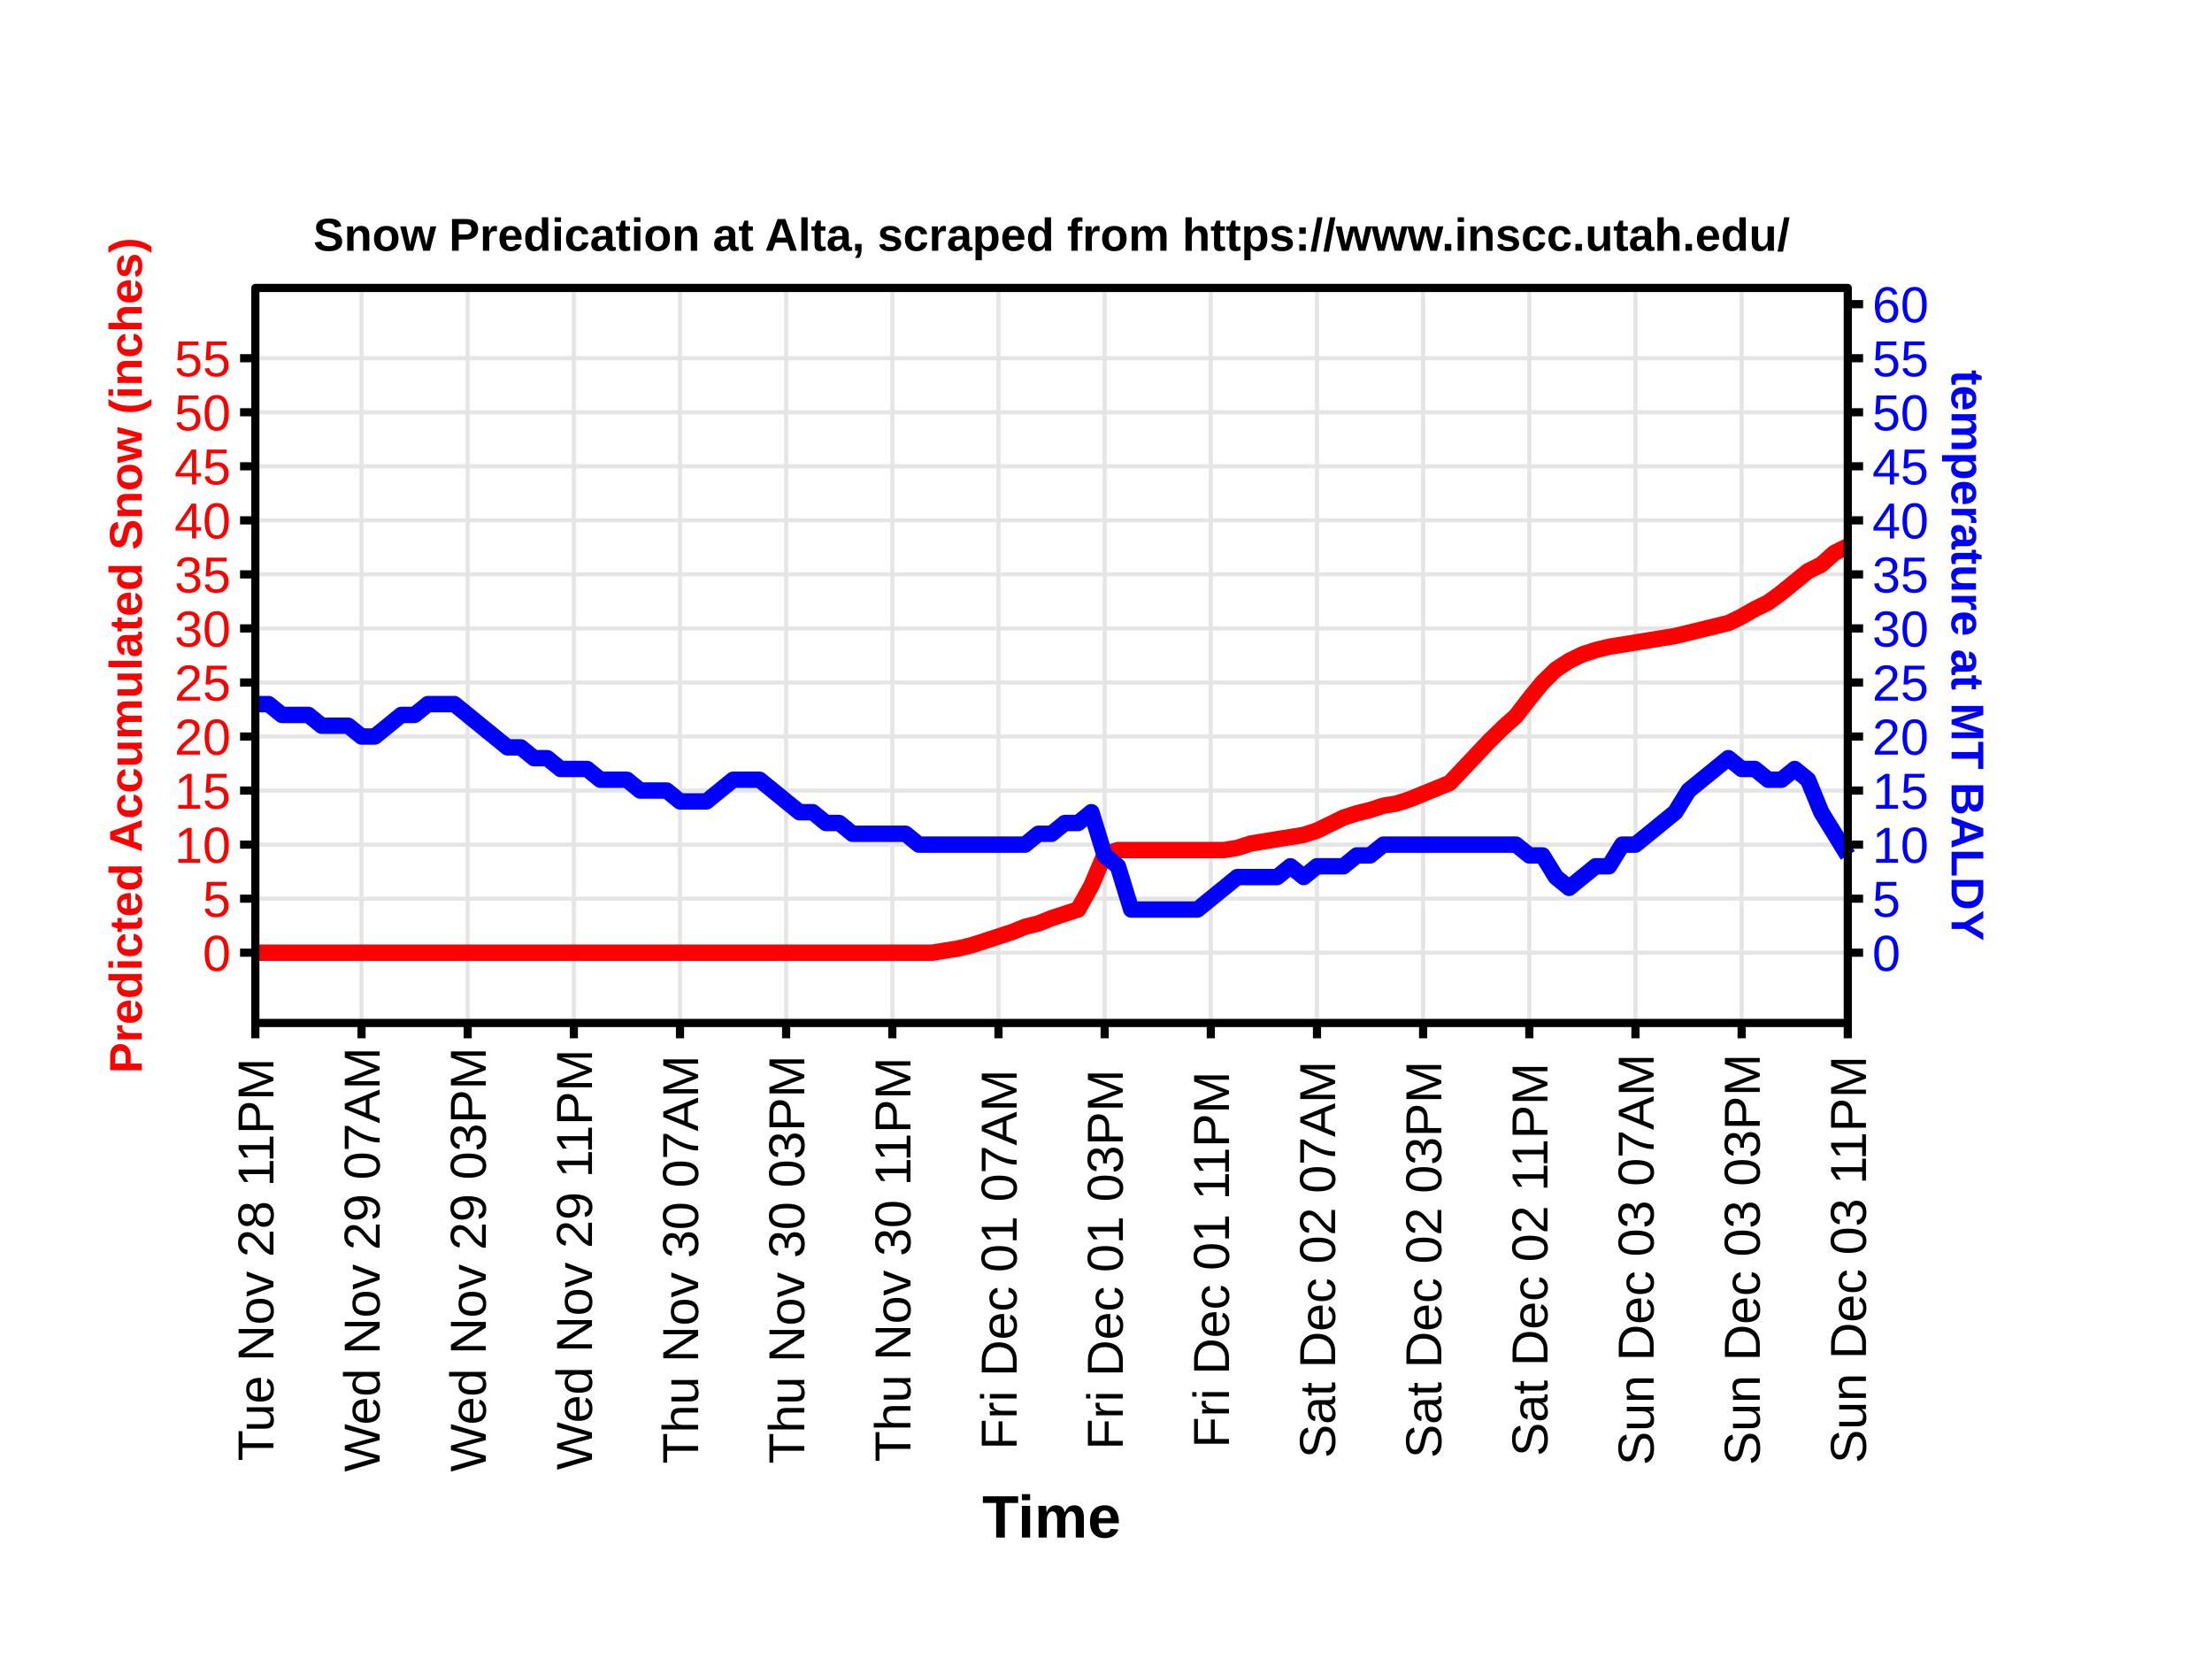
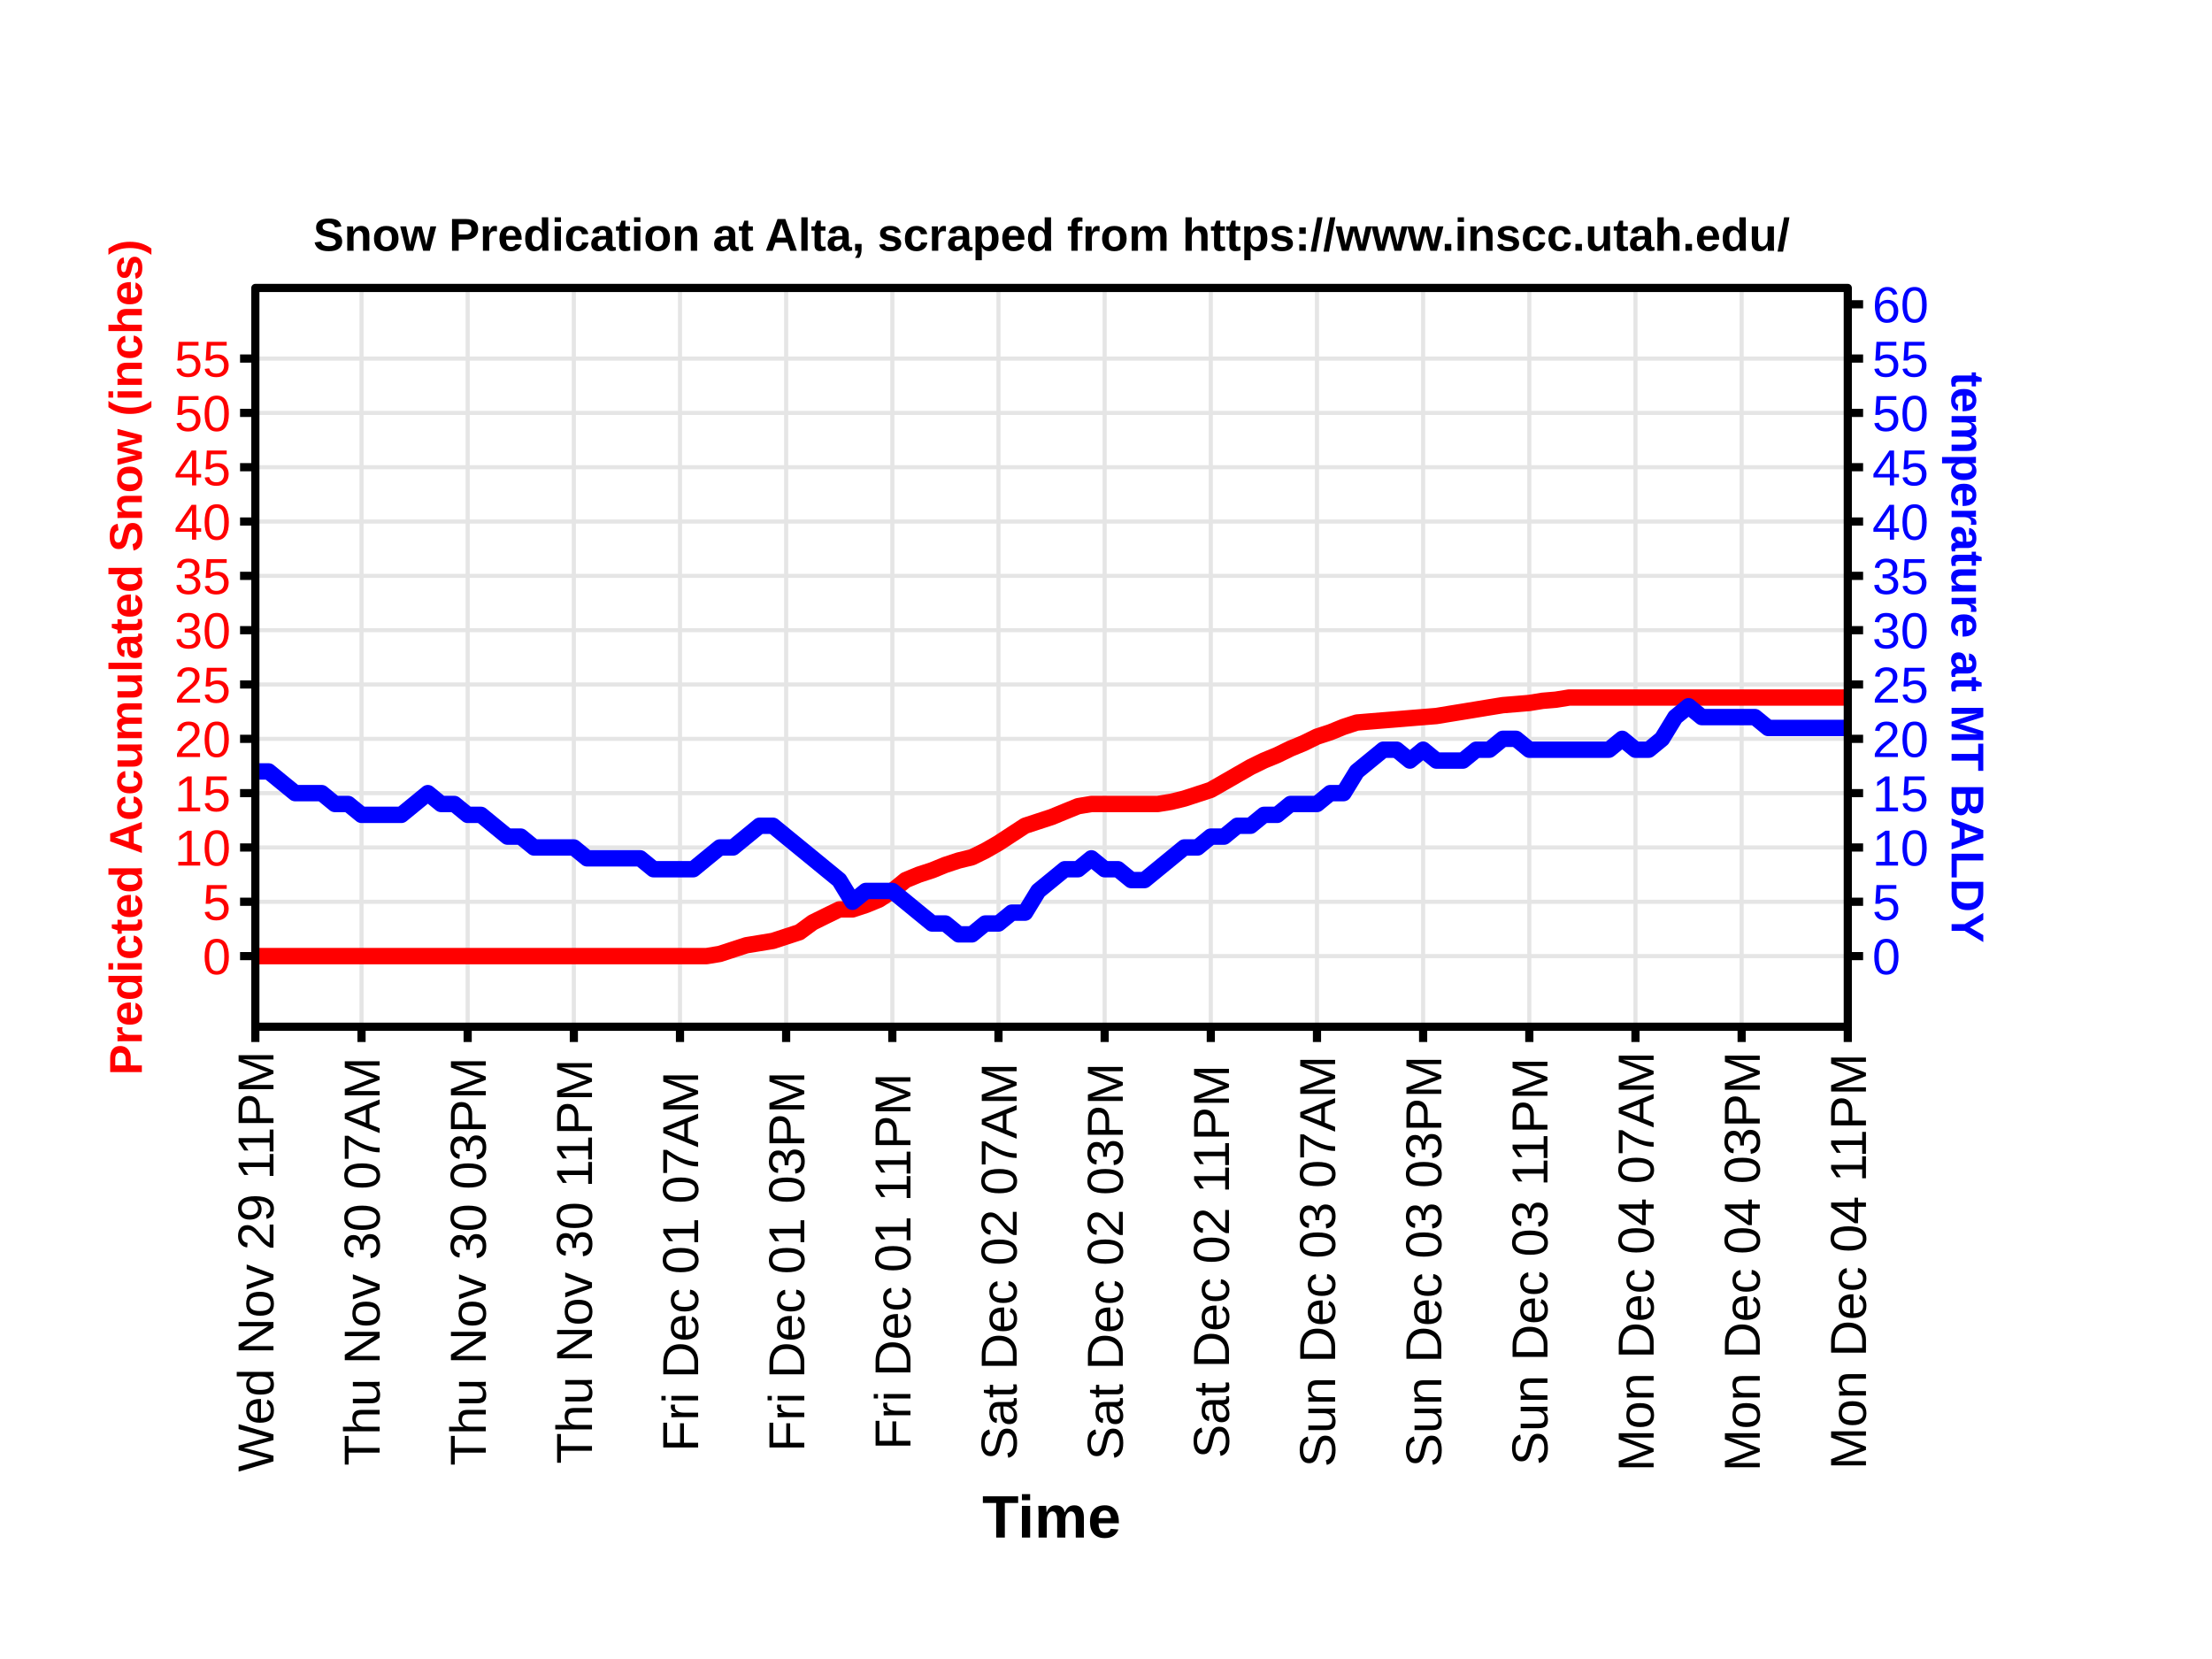
<svg xmlns="http://www.w3.org/2000/svg" class="svglite" width="576.00pt" height="432.00pt" viewBox="0 0 576.00 432.00">
  <defs>
    <style type="text/css">
    .svglite line, .svglite polyline, .svglite polygon, .svglite path, .svglite rect, .svglite circle {
      fill: none;
      stroke: #000000;
      stroke-linecap: round;
      stroke-linejoin: round;
      stroke-miterlimit: 10.00;
    }
    .svglite text {
      white-space: pre;
    }
  </style>
  </defs>
  <rect width="100%" height="100%" style="stroke: none; fill: #FFFFFF;" />
  <defs>
    <clipPath id="cpMC4wMHw1NzYuMDB8MC4wMHw0MzIuMDA=">
      <rect x="0.00" y="0.00" width="576.00" height="432.00" />
    </clipPath>
  </defs>
  <g clip-path="url(#cpMC4wMHw1NzYuMDB8MC4wMHw0MzIuMDA=)">
    <rect x="0.00" y="0.00" width="576.00" height="432.00" style="stroke-width: 1.07; stroke: none; fill: #FFFFFF;" />
-     <rect x="66.49" y="74.98" width="414.67" height="191.40" style="stroke-width: 1.07; stroke: none; fill: #FFFFFF;" />
-     <polyline points="66.49,248.08 481.16,248.08 " style="stroke-width: 1.07; stroke: #E5E5E5; stroke-linecap: butt;" />
-     <polyline points="66.49,234.01 481.16,234.01 " style="stroke-width: 1.07; stroke: #E5E5E5; stroke-linecap: butt;" />
-     <polyline points="66.49,219.94 481.16,219.94 " style="stroke-width: 1.07; stroke: #E5E5E5; stroke-linecap: butt;" />
-     <polyline points="66.49,205.86 481.16,205.86 " style="stroke-width: 1.07; stroke: #E5E5E5; stroke-linecap: butt;" />
-     <polyline points="66.49,191.79 481.16,191.79 " style="stroke-width: 1.07; stroke: #E5E5E5; stroke-linecap: butt;" />
-     <polyline points="66.49,177.72 481.16,177.72 " style="stroke-width: 1.07; stroke: #E5E5E5; stroke-linecap: butt;" />
-     <polyline points="66.49,163.64 481.16,163.64 " style="stroke-width: 1.07; stroke: #E5E5E5; stroke-linecap: butt;" />
-     <polyline points="66.49,149.57 481.16,149.57 " style="stroke-width: 1.07; stroke: #E5E5E5; stroke-linecap: butt;" />
-     <polyline points="66.49,135.50 481.16,135.50 " style="stroke-width: 1.07; stroke: #E5E5E5; stroke-linecap: butt;" />
-     <polyline points="66.49,121.42 481.16,121.42 " style="stroke-width: 1.07; stroke: #E5E5E5; stroke-linecap: butt;" />
-     <polyline points="66.49,107.35 481.16,107.35 " style="stroke-width: 1.07; stroke: #E5E5E5; stroke-linecap: butt;" />
-     <polyline points="66.49,93.28 481.16,93.28 " style="stroke-width: 1.07; stroke: #E5E5E5; stroke-linecap: butt;" />
-     <polyline points="66.49,266.38 66.49,74.98 " style="stroke-width: 1.07; stroke: #E5E5E5; stroke-linecap: butt;" />
-     <polyline points="94.14,266.38 94.14,74.98 " style="stroke-width: 1.07; stroke: #E5E5E5; stroke-linecap: butt;" />
-     <polyline points="121.78,266.38 121.78,74.98 " style="stroke-width: 1.07; stroke: #E5E5E5; stroke-linecap: butt;" />
-     <polyline points="149.43,266.38 149.43,74.98 " style="stroke-width: 1.07; stroke: #E5E5E5; stroke-linecap: butt;" />
-     <polyline points="177.07,266.38 177.07,74.98 " style="stroke-width: 1.07; stroke: #E5E5E5; stroke-linecap: butt;" />
-     <polyline points="204.71,266.38 204.71,74.98 " style="stroke-width: 1.07; stroke: #E5E5E5; stroke-linecap: butt;" />
-     <polyline points="232.36,266.38 232.36,74.98 " style="stroke-width: 1.07; stroke: #E5E5E5; stroke-linecap: butt;" />
-     <polyline points="260.00,266.38 260.00,74.98 " style="stroke-width: 1.07; stroke: #E5E5E5; stroke-linecap: butt;" />
-     <polyline points="287.65,266.38 287.65,74.98 " style="stroke-width: 1.07; stroke: #E5E5E5; stroke-linecap: butt;" />
-     <polyline points="315.29,266.38 315.29,74.98 " style="stroke-width: 1.07; stroke: #E5E5E5; stroke-linecap: butt;" />
-     <polyline points="342.94,266.38 342.94,74.98 " style="stroke-width: 1.07; stroke: #E5E5E5; stroke-linecap: butt;" />
-     <polyline points="370.58,266.38 370.58,74.98 " style="stroke-width: 1.07; stroke: #E5E5E5; stroke-linecap: butt;" />
-     <polyline points="398.23,266.38 398.23,74.98 " style="stroke-width: 1.07; stroke: #E5E5E5; stroke-linecap: butt;" />
-     <polyline points="425.87,266.38 425.87,74.98 " style="stroke-width: 1.07; stroke: #E5E5E5; stroke-linecap: butt;" />
-     <polyline points="453.52,266.38 453.52,74.98 " style="stroke-width: 1.07; stroke: #E5E5E5; stroke-linecap: butt;" />
-     <polyline points="481.16,266.38 481.16,74.98 " style="stroke-width: 1.07; stroke: #E5E5E5; stroke-linecap: butt;" />
-     <polyline points="66.49,248.08 69.95,248.08 73.40,248.08 76.86,248.08 80.31,248.08 83.77,248.08 87.22,248.08 90.68,248.08 94.14,248.08 97.59,248.08 101.05,248.08 104.50,248.08 107.96,248.08 111.41,248.08 114.87,248.08 118.32,248.08 121.78,248.08 125.24,248.08 128.69,248.08 132.15,248.08 135.60,248.08 139.06,248.08 142.51,248.08 145.97,248.08 149.43,248.08 152.88,248.08 156.34,248.08 159.79,248.08 163.25,248.08 166.70,248.08 170.16,248.08 173.61,248.08 177.07,248.08 180.53,248.08 183.98,248.08 187.44,248.08 190.89,248.08 194.35,248.08 197.80,248.08 201.26,248.08 204.71,248.08 208.17,248.08 211.63,248.08 215.08,248.08 218.54,248.08 221.99,248.08 225.45,248.08 228.90,248.08 232.36,248.08 235.82,248.08 239.27,248.08 242.73,248.08 246.18,247.52 249.64,246.96 253.09,246.11 256.55,244.99 260.00,243.86 263.46,242.74 266.92,241.33 270.37,240.48 273.83,239.08 277.28,237.95 280.74,236.83 284.19,230.63 287.65,222.47 291.10,221.35 294.56,221.35 298.02,221.35 301.47,221.35 304.93,221.35 308.38,221.35 311.84,221.35 315.29,221.35 318.75,221.35 322.21,220.78 325.66,219.66 329.12,219.09 332.57,218.53 336.03,217.97 339.48,217.40 342.94,216.28 346.39,214.59 349.85,212.90 353.31,211.78 356.76,210.93 360.22,209.81 363.67,209.24 367.13,208.12 370.58,206.71 374.04,205.30 377.49,203.89 380.95,200.24 384.41,196.58 387.86,192.92 391.32,189.54 394.77,186.44 398.23,181.94 401.68,177.72 405.14,174.34 408.60,172.09 412.05,170.40 415.51,169.27 418.96,168.43 422.42,167.87 425.87,167.30 429.33,166.74 432.78,166.18 436.24,165.61 439.70,164.77 443.15,163.93 446.61,163.08 450.06,162.24 453.52,160.55 456.97,158.58 460.43,156.89 463.88,154.36 467.34,151.54 470.80,148.73 474.25,147.04 477.71,143.94 481.16,142.25 " style="stroke-width: 4.27; stroke: #FF0000; stroke-linecap: butt;" />
-     <polyline points="66.49,183.35 69.95,183.35 73.40,186.16 76.86,186.16 80.31,186.16 83.77,188.98 87.22,188.98 90.68,188.98 94.14,191.79 97.59,191.79 101.05,188.98 104.50,186.16 107.96,186.16 111.41,183.35 114.87,183.35 118.32,183.35 121.78,186.16 125.24,188.98 128.69,191.79 132.15,194.61 135.60,194.61 139.06,197.42 142.51,197.42 145.97,200.24 149.43,200.24 152.88,200.24 156.34,203.05 159.79,203.05 163.25,203.05 166.70,205.86 170.16,205.86 173.61,205.86 177.07,208.68 180.53,208.68 183.98,208.68 187.44,205.86 190.89,203.05 194.35,203.05 197.80,203.05 201.26,205.86 204.71,208.68 208.17,211.49 211.63,211.49 215.08,214.31 218.54,214.31 221.99,217.12 225.45,217.12 228.90,217.12 232.36,217.12 235.82,217.12 239.27,219.94 242.73,219.94 246.18,219.94 249.64,219.94 253.09,219.94 256.55,219.94 260.00,219.94 263.46,219.94 266.92,219.94 270.37,217.12 273.83,217.12 277.28,214.31 280.74,214.31 284.19,211.49 287.65,222.75 291.10,225.57 294.56,236.83 298.02,236.83 301.47,236.83 304.93,236.83 308.38,236.83 311.84,236.83 315.29,234.01 318.75,231.20 322.21,228.38 325.66,228.38 329.12,228.38 332.57,228.38 336.03,225.57 339.48,228.38 342.94,225.57 346.39,225.57 349.85,225.57 353.31,222.75 356.76,222.75 360.22,219.94 363.67,219.94 367.13,219.94 370.58,219.94 374.04,219.94 377.49,219.94 380.95,219.94 384.41,219.94 387.86,219.94 391.32,219.94 394.77,219.94 398.23,222.75 401.68,222.75 405.14,228.38 408.60,231.20 412.05,228.38 415.51,225.57 418.96,225.57 422.42,219.94 425.87,219.94 429.33,217.12 432.78,214.31 436.24,211.49 439.70,205.86 443.15,203.05 446.61,200.24 450.06,197.42 453.52,200.24 456.97,200.24 460.43,203.05 463.88,203.05 467.34,200.24 470.80,203.05 474.25,211.49 477.71,217.12 481.16,222.75 " style="stroke-width: 4.27; stroke: #0000FF; stroke-linecap: butt;" />
-     <rect x="66.49" y="74.98" width="414.67" height="191.40" style="stroke-width: 2.13;" />
-     <text x="60.11" y="252.81" text-anchor="end" style="font-size: 13.20px;fill: #FF0000; font-family: &quot;Arial&quot;;" textLength="7.34px" lengthAdjust="spacingAndGlyphs">0</text>
-     <text x="60.11" y="238.73" text-anchor="end" style="font-size: 13.20px;fill: #FF0000; font-family: &quot;Arial&quot;;" textLength="7.34px" lengthAdjust="spacingAndGlyphs">5</text>
-     <text x="60.11" y="224.66" text-anchor="end" style="font-size: 13.20px;fill: #FF0000; font-family: &quot;Arial&quot;;" textLength="14.67px" lengthAdjust="spacingAndGlyphs">10</text>
-     <text x="60.11" y="210.59" text-anchor="end" style="font-size: 13.20px;fill: #FF0000; font-family: &quot;Arial&quot;;" textLength="14.67px" lengthAdjust="spacingAndGlyphs">15</text>
-     <text x="60.11" y="196.51" text-anchor="end" style="font-size: 13.20px;fill: #FF0000; font-family: &quot;Arial&quot;;" textLength="14.67px" lengthAdjust="spacingAndGlyphs">20</text>
-     <text x="60.11" y="182.44" text-anchor="end" style="font-size: 13.20px;fill: #FF0000; font-family: &quot;Arial&quot;;" textLength="14.67px" lengthAdjust="spacingAndGlyphs">25</text>
-     <text x="60.11" y="168.37" text-anchor="end" style="font-size: 13.20px;fill: #FF0000; font-family: &quot;Arial&quot;;" textLength="14.67px" lengthAdjust="spacingAndGlyphs">30</text>
-     <text x="60.11" y="154.29" text-anchor="end" style="font-size: 13.20px;fill: #FF0000; font-family: &quot;Arial&quot;;" textLength="14.67px" lengthAdjust="spacingAndGlyphs">35</text>
-     <text x="60.11" y="140.22" text-anchor="end" style="font-size: 13.20px;fill: #FF0000; font-family: &quot;Arial&quot;;" textLength="14.67px" lengthAdjust="spacingAndGlyphs">40</text>
-     <text x="60.11" y="126.15" text-anchor="end" style="font-size: 13.20px;fill: #FF0000; font-family: &quot;Arial&quot;;" textLength="14.67px" lengthAdjust="spacingAndGlyphs">45</text>
-     <text x="60.11" y="112.07" text-anchor="end" style="font-size: 13.20px;fill: #FF0000; font-family: &quot;Arial&quot;;" textLength="14.67px" lengthAdjust="spacingAndGlyphs">50</text>
-     <text x="60.11" y="98.00" text-anchor="end" style="font-size: 13.20px;fill: #FF0000; font-family: &quot;Arial&quot;;" textLength="14.67px" lengthAdjust="spacingAndGlyphs">55</text>
-     <polyline points="62.51,248.08 66.49,248.08 " style="stroke-width: 2.13; stroke-linecap: butt;" />
-     <polyline points="62.51,234.01 66.49,234.01 " style="stroke-width: 2.13; stroke-linecap: butt;" />
-     <polyline points="62.51,219.94 66.49,219.94 " style="stroke-width: 2.13; stroke-linecap: butt;" />
-     <polyline points="62.51,205.86 66.49,205.86 " style="stroke-width: 2.13; stroke-linecap: butt;" />
-     <polyline points="62.51,191.79 66.49,191.79 " style="stroke-width: 2.13; stroke-linecap: butt;" />
-     <polyline points="62.51,177.72 66.49,177.72 " style="stroke-width: 2.13; stroke-linecap: butt;" />
-     <polyline points="62.51,163.64 66.49,163.64 " style="stroke-width: 2.13; stroke-linecap: butt;" />
-     <polyline points="62.51,149.57 66.49,149.57 " style="stroke-width: 2.13; stroke-linecap: butt;" />
-     <polyline points="62.51,135.50 66.49,135.50 " style="stroke-width: 2.13; stroke-linecap: butt;" />
-     <polyline points="62.51,121.42 66.49,121.42 " style="stroke-width: 2.13; stroke-linecap: butt;" />
-     <polyline points="62.51,107.35 66.49,107.35 " style="stroke-width: 2.13; stroke-linecap: butt;" />
-     <polyline points="62.51,93.28 66.49,93.28 " style="stroke-width: 2.13; stroke-linecap: butt;" />
-     <polyline points="481.16,248.08 485.15,248.08 " style="stroke-width: 2.13; stroke-linecap: butt;" />
-     <polyline points="481.16,234.01 485.15,234.01 " style="stroke-width: 2.13; stroke-linecap: butt;" />
-     <polyline points="481.16,219.94 485.15,219.94 " style="stroke-width: 2.13; stroke-linecap: butt;" />
-     <polyline points="481.16,205.86 485.15,205.86 " style="stroke-width: 2.13; stroke-linecap: butt;" />
-     <polyline points="481.16,191.79 485.15,191.79 " style="stroke-width: 2.13; stroke-linecap: butt;" />
-     <polyline points="481.16,177.72 485.15,177.72 " style="stroke-width: 2.13; stroke-linecap: butt;" />
-     <polyline points="481.16,163.64 485.15,163.64 " style="stroke-width: 2.13; stroke-linecap: butt;" />
-     <polyline points="481.16,149.57 485.15,149.57 " style="stroke-width: 2.13; stroke-linecap: butt;" />
-     <polyline points="481.16,135.50 485.15,135.50 " style="stroke-width: 2.13; stroke-linecap: butt;" />
-     <polyline points="481.16,121.42 485.15,121.42 " style="stroke-width: 2.13; stroke-linecap: butt;" />
-     <polyline points="481.16,107.35 485.15,107.35 " style="stroke-width: 2.13; stroke-linecap: butt;" />
-     <polyline points="481.16,93.28 485.15,93.28 " style="stroke-width: 2.13; stroke-linecap: butt;" />
-     <polyline points="481.16,79.20 485.15,79.20 " style="stroke-width: 2.13; stroke-linecap: butt;" />
-     <text x="487.54" y="252.81" style="font-size: 13.20px;fill: #0000FF; font-family: &quot;Arial&quot;;" textLength="7.34px" lengthAdjust="spacingAndGlyphs">0</text>
-     <text x="487.54" y="238.73" style="font-size: 13.20px;fill: #0000FF; font-family: &quot;Arial&quot;;" textLength="7.34px" lengthAdjust="spacingAndGlyphs">5</text>
-     <text x="487.54" y="224.66" style="font-size: 13.20px;fill: #0000FF; font-family: &quot;Arial&quot;;" textLength="14.67px" lengthAdjust="spacingAndGlyphs">10</text>
-     <text x="487.54" y="210.59" style="font-size: 13.20px;fill: #0000FF; font-family: &quot;Arial&quot;;" textLength="14.67px" lengthAdjust="spacingAndGlyphs">15</text>
-     <text x="487.54" y="196.51" style="font-size: 13.20px;fill: #0000FF; font-family: &quot;Arial&quot;;" textLength="14.67px" lengthAdjust="spacingAndGlyphs">20</text>
-     <text x="487.54" y="182.44" style="font-size: 13.20px;fill: #0000FF; font-family: &quot;Arial&quot;;" textLength="14.67px" lengthAdjust="spacingAndGlyphs">25</text>
-     <text x="487.54" y="168.37" style="font-size: 13.20px;fill: #0000FF; font-family: &quot;Arial&quot;;" textLength="14.67px" lengthAdjust="spacingAndGlyphs">30</text>
-     <text x="487.54" y="154.29" style="font-size: 13.20px;fill: #0000FF; font-family: &quot;Arial&quot;;" textLength="14.67px" lengthAdjust="spacingAndGlyphs">35</text>
-     <text x="487.54" y="140.22" style="font-size: 13.20px;fill: #0000FF; font-family: &quot;Arial&quot;;" textLength="14.67px" lengthAdjust="spacingAndGlyphs">40</text>
-     <text x="487.54" y="126.15" style="font-size: 13.20px;fill: #0000FF; font-family: &quot;Arial&quot;;" textLength="14.67px" lengthAdjust="spacingAndGlyphs">45</text>
-     <text x="487.54" y="112.07" style="font-size: 13.20px;fill: #0000FF; font-family: &quot;Arial&quot;;" textLength="14.67px" lengthAdjust="spacingAndGlyphs">50</text>
-     <text x="487.54" y="98.00" style="font-size: 13.20px;fill: #0000FF; font-family: &quot;Arial&quot;;" textLength="14.67px" lengthAdjust="spacingAndGlyphs">55</text>
-     <text x="487.54" y="83.93" style="font-size: 13.20px;fill: #0000FF; font-family: &quot;Arial&quot;;" textLength="14.67px" lengthAdjust="spacingAndGlyphs">60</text>
-     <polyline points="66.49,270.36 66.49,266.38 " style="stroke-width: 2.13; stroke-linecap: butt;" />
-     <polyline points="94.14,270.36 94.14,266.38 " style="stroke-width: 2.13; stroke-linecap: butt;" />
-     <polyline points="121.78,270.36 121.78,266.38 " style="stroke-width: 2.13; stroke-linecap: butt;" />
-     <polyline points="149.43,270.36 149.43,266.38 " style="stroke-width: 2.13; stroke-linecap: butt;" />
-     <polyline points="177.07,270.36 177.07,266.38 " style="stroke-width: 2.13; stroke-linecap: butt;" />
-     <polyline points="204.71,270.36 204.71,266.38 " style="stroke-width: 2.13; stroke-linecap: butt;" />
-     <polyline points="232.36,270.36 232.36,266.38 " style="stroke-width: 2.13; stroke-linecap: butt;" />
-     <polyline points="260.00,270.36 260.00,266.38 " style="stroke-width: 2.13; stroke-linecap: butt;" />
-     <polyline points="287.65,270.36 287.65,266.38 " style="stroke-width: 2.13; stroke-linecap: butt;" />
-     <polyline points="315.29,270.36 315.29,266.38 " style="stroke-width: 2.13; stroke-linecap: butt;" />
-     <polyline points="342.94,270.36 342.94,266.38 " style="stroke-width: 2.13; stroke-linecap: butt;" />
-     <polyline points="370.58,270.36 370.58,266.38 " style="stroke-width: 2.13; stroke-linecap: butt;" />
-     <polyline points="398.23,270.36 398.23,266.38 " style="stroke-width: 2.13; stroke-linecap: butt;" />
-     <polyline points="425.87,270.36 425.87,266.38 " style="stroke-width: 2.13; stroke-linecap: butt;" />
-     <polyline points="453.52,270.36 453.52,266.38 " style="stroke-width: 2.13; stroke-linecap: butt;" />
-     <polyline points="481.16,270.36 481.16,266.38 " style="stroke-width: 2.13; stroke-linecap: butt;" />
-     <text transform="translate(71.21,327.99) rotate(-90)" text-anchor="middle" style="font-size: 13.20px; font-family: &quot;Arial&quot;;" textLength="104.85px" lengthAdjust="spacingAndGlyphs">Tue Nov 28 11PM</text>
-     <text transform="translate(98.86,327.99) rotate(-90)" text-anchor="middle" style="font-size: 13.20px; font-family: &quot;Arial&quot;;" textLength="110.47px" lengthAdjust="spacingAndGlyphs">Wed Nov 29 07AM</text>
-     <text transform="translate(126.50,327.99) rotate(-90)" text-anchor="middle" style="font-size: 13.20px; font-family: &quot;Arial&quot;;" textLength="110.47px" lengthAdjust="spacingAndGlyphs">Wed Nov 29 03PM</text>
-     <text transform="translate(154.15,327.99) rotate(-90)" text-anchor="middle" style="font-size: 13.20px; font-family: &quot;Arial&quot;;" textLength="109.49px" lengthAdjust="spacingAndGlyphs">Wed Nov 29 11PM</text>
-     <text transform="translate(181.79,327.99) rotate(-90)" text-anchor="middle" style="font-size: 13.20px; font-family: &quot;Arial&quot;;" textLength="106.32px" lengthAdjust="spacingAndGlyphs">Thu Nov 30 07AM</text>
-     <text transform="translate(209.44,327.99) rotate(-90)" text-anchor="middle" style="font-size: 13.20px; font-family: &quot;Arial&quot;;" textLength="106.32px" lengthAdjust="spacingAndGlyphs">Thu Nov 30 03PM</text>
-     <text transform="translate(237.08,327.99) rotate(-90)" text-anchor="middle" style="font-size: 13.20px; font-family: &quot;Arial&quot;;" textLength="105.34px" lengthAdjust="spacingAndGlyphs">Thu Nov 30 11PM</text>
-     <text transform="translate(264.73,327.99) rotate(-90)" text-anchor="middle" style="font-size: 13.20px; font-family: &quot;Arial&quot;;" textLength="98.96px" lengthAdjust="spacingAndGlyphs">Fri Dec 01 07AM</text>
-     <text transform="translate(292.37,327.99) rotate(-90)" text-anchor="middle" style="font-size: 13.20px; font-family: &quot;Arial&quot;;" textLength="98.96px" lengthAdjust="spacingAndGlyphs">Fri Dec 01 03PM</text>
-     <text transform="translate(320.02,327.99) rotate(-90)" text-anchor="middle" style="font-size: 13.20px; font-family: &quot;Arial&quot;;" textLength="97.98px" lengthAdjust="spacingAndGlyphs">Fri Dec 01 11PM</text>
-     <text transform="translate(347.66,327.99) rotate(-90)" text-anchor="middle" style="font-size: 13.20px; font-family: &quot;Arial&quot;;" textLength="103.38px" lengthAdjust="spacingAndGlyphs">Sat Dec 02 07AM</text>
-     <text transform="translate(375.31,327.99) rotate(-90)" text-anchor="middle" style="font-size: 13.20px; font-family: &quot;Arial&quot;;" textLength="103.38px" lengthAdjust="spacingAndGlyphs">Sat Dec 02 03PM</text>
-     <text transform="translate(402.95,327.99) rotate(-90)" text-anchor="middle" style="font-size: 13.20px; font-family: &quot;Arial&quot;;" textLength="102.41px" lengthAdjust="spacingAndGlyphs">Sat Dec 02 11PM</text>
-     <text transform="translate(430.60,327.99) rotate(-90)" text-anchor="middle" style="font-size: 13.20px; font-family: &quot;Arial&quot;;" textLength="107.06px" lengthAdjust="spacingAndGlyphs">Sun Dec 03 07AM</text>
-     <text transform="translate(458.24,327.99) rotate(-90)" text-anchor="middle" style="font-size: 13.20px; font-family: &quot;Arial&quot;;" textLength="107.06px" lengthAdjust="spacingAndGlyphs">Sun Dec 03 03PM</text>
-     <text transform="translate(485.89,327.99) rotate(-90)" text-anchor="middle" style="font-size: 13.20px; font-family: &quot;Arial&quot;;" textLength="106.08px" lengthAdjust="spacingAndGlyphs">Sun Dec 03 11PM</text>
+     <rect x="66.49" y="74.98" width="414.67" height="192.38" style="stroke-width: 1.07; stroke: none; fill: #FFFFFF;" />
+     <polyline points="66.49,248.97 481.16,248.97 " style="stroke-width: 1.07; stroke: #E5E5E5; stroke-linecap: butt;" />
+     <polyline points="66.49,234.82 481.16,234.82 " style="stroke-width: 1.07; stroke: #E5E5E5; stroke-linecap: butt;" />
+     <polyline points="66.49,220.68 481.16,220.68 " style="stroke-width: 1.07; stroke: #E5E5E5; stroke-linecap: butt;" />
+     <polyline points="66.49,206.53 481.16,206.53 " style="stroke-width: 1.07; stroke: #E5E5E5; stroke-linecap: butt;" />
+     <polyline points="66.49,192.39 481.16,192.39 " style="stroke-width: 1.07; stroke: #E5E5E5; stroke-linecap: butt;" />
+     <polyline points="66.49,178.24 481.16,178.24 " style="stroke-width: 1.07; stroke: #E5E5E5; stroke-linecap: butt;" />
+     <polyline points="66.49,164.10 481.16,164.10 " style="stroke-width: 1.07; stroke: #E5E5E5; stroke-linecap: butt;" />
+     <polyline points="66.49,149.95 481.16,149.95 " style="stroke-width: 1.07; stroke: #E5E5E5; stroke-linecap: butt;" />
+     <polyline points="66.49,135.81 481.16,135.81 " style="stroke-width: 1.07; stroke: #E5E5E5; stroke-linecap: butt;" />
+     <polyline points="66.49,121.66 481.16,121.66 " style="stroke-width: 1.07; stroke: #E5E5E5; stroke-linecap: butt;" />
+     <polyline points="66.49,107.52 481.16,107.52 " style="stroke-width: 1.07; stroke: #E5E5E5; stroke-linecap: butt;" />
+     <polyline points="66.49,93.37 481.16,93.37 " style="stroke-width: 1.07; stroke: #E5E5E5; stroke-linecap: butt;" />
+     <polyline points="66.49,267.36 66.49,74.98 " style="stroke-width: 1.07; stroke: #E5E5E5; stroke-linecap: butt;" />
+     <polyline points="94.14,267.36 94.14,74.98 " style="stroke-width: 1.07; stroke: #E5E5E5; stroke-linecap: butt;" />
+     <polyline points="121.78,267.36 121.78,74.98 " style="stroke-width: 1.07; stroke: #E5E5E5; stroke-linecap: butt;" />
+     <polyline points="149.43,267.36 149.43,74.98 " style="stroke-width: 1.07; stroke: #E5E5E5; stroke-linecap: butt;" />
+     <polyline points="177.07,267.36 177.07,74.98 " style="stroke-width: 1.07; stroke: #E5E5E5; stroke-linecap: butt;" />
+     <polyline points="204.71,267.36 204.71,74.98 " style="stroke-width: 1.07; stroke: #E5E5E5; stroke-linecap: butt;" />
+     <polyline points="232.36,267.36 232.36,74.98 " style="stroke-width: 1.07; stroke: #E5E5E5; stroke-linecap: butt;" />
+     <polyline points="260.00,267.36 260.00,74.98 " style="stroke-width: 1.07; stroke: #E5E5E5; stroke-linecap: butt;" />
+     <polyline points="287.65,267.36 287.65,74.98 " style="stroke-width: 1.07; stroke: #E5E5E5; stroke-linecap: butt;" />
+     <polyline points="315.29,267.36 315.29,74.98 " style="stroke-width: 1.07; stroke: #E5E5E5; stroke-linecap: butt;" />
+     <polyline points="342.94,267.36 342.94,74.98 " style="stroke-width: 1.07; stroke: #E5E5E5; stroke-linecap: butt;" />
+     <polyline points="370.58,267.36 370.58,74.98 " style="stroke-width: 1.07; stroke: #E5E5E5; stroke-linecap: butt;" />
+     <polyline points="398.23,267.36 398.23,74.98 " style="stroke-width: 1.07; stroke: #E5E5E5; stroke-linecap: butt;" />
+     <polyline points="425.87,267.36 425.87,74.98 " style="stroke-width: 1.07; stroke: #E5E5E5; stroke-linecap: butt;" />
+     <polyline points="453.52,267.36 453.52,74.98 " style="stroke-width: 1.07; stroke: #E5E5E5; stroke-linecap: butt;" />
+     <polyline points="481.16,267.36 481.16,74.98 " style="stroke-width: 1.07; stroke: #E5E5E5; stroke-linecap: butt;" />
+     <polyline points="66.49,248.97 69.95,248.97 73.40,248.97 76.86,248.97 80.31,248.97 83.77,248.97 87.22,248.97 90.68,248.97 94.14,248.97 97.59,248.97 101.05,248.97 104.50,248.97 107.96,248.97 111.41,248.97 114.87,248.97 118.32,248.97 121.78,248.97 125.24,248.97 128.69,248.97 132.15,248.97 135.60,248.97 139.06,248.97 142.51,248.97 145.97,248.97 149.43,248.97 152.88,248.97 156.34,248.97 159.79,248.97 163.25,248.97 166.70,248.97 170.16,248.97 173.61,248.97 177.07,248.97 180.53,248.97 183.98,248.97 187.44,248.40 190.89,247.27 194.35,246.14 197.80,245.58 201.26,245.01 204.71,243.88 208.17,242.75 211.63,240.20 215.08,238.50 218.54,236.81 221.99,236.81 225.45,235.67 228.90,234.26 232.36,232.00 235.82,229.17 239.27,227.75 242.73,226.62 246.18,225.21 249.64,224.07 253.09,223.23 256.55,221.53 260.00,219.55 263.46,217.28 266.92,215.02 270.37,213.89 273.83,212.76 277.28,211.34 280.74,209.93 284.19,209.36 287.65,209.36 291.10,209.36 294.56,209.36 298.02,209.36 301.47,209.36 304.93,208.80 308.38,207.95 311.84,206.82 315.29,205.69 318.75,203.71 322.21,201.72 325.66,199.74 329.12,198.05 332.57,196.63 336.03,194.94 339.48,193.52 342.94,191.82 346.39,190.69 349.85,189.28 353.31,188.15 356.76,187.86 360.22,187.58 363.67,187.30 367.13,187.01 370.58,186.73 374.04,186.45 377.49,185.88 380.95,185.32 384.41,184.75 387.86,184.18 391.32,183.62 394.77,183.34 398.23,183.05 401.68,182.49 405.14,182.20 408.60,181.64 412.05,181.64 415.51,181.64 418.96,181.64 422.42,181.64 425.87,181.64 429.33,181.64 432.78,181.64 436.24,181.64 439.70,181.64 443.15,181.64 446.61,181.64 450.06,181.64 453.52,181.64 456.97,181.64 460.43,181.64 463.88,181.64 467.34,181.64 470.80,181.64 474.25,181.64 477.71,181.64 481.16,181.64 " style="stroke-width: 4.27; stroke: #FF0000; stroke-linecap: butt;" />
+     <polyline points="66.49,200.88 69.95,200.88 73.40,203.71 76.86,206.53 80.31,206.53 83.77,206.53 87.22,209.36 90.68,209.36 94.14,212.19 97.59,212.19 101.05,212.19 104.50,212.19 107.96,209.36 111.41,206.53 114.87,209.36 118.32,209.36 121.78,212.19 125.24,212.19 128.69,215.02 132.15,217.85 135.60,217.85 139.06,220.68 142.51,220.68 145.97,220.68 149.43,220.68 152.88,223.51 156.34,223.51 159.79,223.51 163.25,223.51 166.70,223.51 170.16,226.34 173.61,226.34 177.07,226.34 180.53,226.34 183.98,223.51 187.44,220.68 190.89,220.68 194.35,217.85 197.80,215.02 201.26,215.02 204.71,217.85 208.17,220.68 211.63,223.51 215.08,226.34 218.54,229.17 221.99,234.82 225.45,232.00 228.90,232.00 232.36,232.00 235.82,234.82 239.27,237.65 242.73,240.48 246.18,240.48 249.64,243.31 253.09,243.31 256.55,240.48 260.00,240.48 263.46,237.65 266.92,237.65 270.37,232.00 273.83,229.17 277.28,226.34 280.74,226.34 284.19,223.51 287.65,226.34 291.10,226.34 294.56,229.17 298.02,229.17 301.47,226.34 304.93,223.51 308.38,220.68 311.84,220.68 315.29,217.85 318.75,217.85 322.21,215.02 325.66,215.02 329.12,212.19 332.57,212.19 336.03,209.36 339.48,209.36 342.94,209.36 346.39,206.53 349.85,206.53 353.31,200.88 356.76,198.05 360.22,195.22 363.67,195.22 367.13,198.05 370.58,195.22 374.04,198.05 377.49,198.05 380.95,198.05 384.41,195.22 387.86,195.22 391.32,192.39 394.77,192.39 398.23,195.22 401.68,195.22 405.14,195.22 408.60,195.22 412.05,195.22 415.51,195.22 418.96,195.22 422.42,192.39 425.87,195.22 429.33,195.22 432.78,192.39 436.24,186.73 439.70,183.90 443.15,186.73 446.61,186.73 450.06,186.73 453.52,186.73 456.97,186.73 460.43,189.56 463.88,189.56 467.34,189.56 470.80,189.56 474.25,189.56 477.71,189.56 481.16,189.56 " style="stroke-width: 4.27; stroke: #0000FF; stroke-linecap: butt;" />
+     <rect x="66.49" y="74.98" width="414.67" height="192.38" style="stroke-width: 2.13;" />
+     <text x="60.11" y="253.69" text-anchor="end" style="font-size: 13.20px;fill: #FF0000; font-family: &quot;Arial&quot;;" textLength="7.34px" lengthAdjust="spacingAndGlyphs">0</text>
+     <text x="60.11" y="239.55" text-anchor="end" style="font-size: 13.20px;fill: #FF0000; font-family: &quot;Arial&quot;;" textLength="7.34px" lengthAdjust="spacingAndGlyphs">5</text>
+     <text x="60.11" y="225.40" text-anchor="end" style="font-size: 13.20px;fill: #FF0000; font-family: &quot;Arial&quot;;" textLength="14.67px" lengthAdjust="spacingAndGlyphs">10</text>
+     <text x="60.11" y="211.26" text-anchor="end" style="font-size: 13.20px;fill: #FF0000; font-family: &quot;Arial&quot;;" textLength="14.67px" lengthAdjust="spacingAndGlyphs">15</text>
+     <text x="60.11" y="197.11" text-anchor="end" style="font-size: 13.20px;fill: #FF0000; font-family: &quot;Arial&quot;;" textLength="14.67px" lengthAdjust="spacingAndGlyphs">20</text>
+     <text x="60.11" y="182.97" text-anchor="end" style="font-size: 13.20px;fill: #FF0000; font-family: &quot;Arial&quot;;" textLength="14.67px" lengthAdjust="spacingAndGlyphs">25</text>
+     <text x="60.11" y="168.82" text-anchor="end" style="font-size: 13.20px;fill: #FF0000; font-family: &quot;Arial&quot;;" textLength="14.67px" lengthAdjust="spacingAndGlyphs">30</text>
+     <text x="60.11" y="154.68" text-anchor="end" style="font-size: 13.20px;fill: #FF0000; font-family: &quot;Arial&quot;;" textLength="14.67px" lengthAdjust="spacingAndGlyphs">35</text>
+     <text x="60.11" y="140.53" text-anchor="end" style="font-size: 13.20px;fill: #FF0000; font-family: &quot;Arial&quot;;" textLength="14.67px" lengthAdjust="spacingAndGlyphs">40</text>
+     <text x="60.11" y="126.39" text-anchor="end" style="font-size: 13.20px;fill: #FF0000; font-family: &quot;Arial&quot;;" textLength="14.67px" lengthAdjust="spacingAndGlyphs">45</text>
+     <text x="60.11" y="112.24" text-anchor="end" style="font-size: 13.20px;fill: #FF0000; font-family: &quot;Arial&quot;;" textLength="14.67px" lengthAdjust="spacingAndGlyphs">50</text>
+     <text x="60.11" y="98.09" text-anchor="end" style="font-size: 13.20px;fill: #FF0000; font-family: &quot;Arial&quot;;" textLength="14.67px" lengthAdjust="spacingAndGlyphs">55</text>
+     <polyline points="62.51,248.97 66.49,248.97 " style="stroke-width: 2.13; stroke-linecap: butt;" />
+     <polyline points="62.51,234.82 66.49,234.82 " style="stroke-width: 2.13; stroke-linecap: butt;" />
+     <polyline points="62.51,220.68 66.49,220.68 " style="stroke-width: 2.13; stroke-linecap: butt;" />
+     <polyline points="62.51,206.53 66.49,206.53 " style="stroke-width: 2.13; stroke-linecap: butt;" />
+     <polyline points="62.51,192.39 66.49,192.39 " style="stroke-width: 2.13; stroke-linecap: butt;" />
+     <polyline points="62.51,178.24 66.49,178.24 " style="stroke-width: 2.13; stroke-linecap: butt;" />
+     <polyline points="62.51,164.10 66.49,164.10 " style="stroke-width: 2.13; stroke-linecap: butt;" />
+     <polyline points="62.51,149.95 66.49,149.95 " style="stroke-width: 2.13; stroke-linecap: butt;" />
+     <polyline points="62.51,135.81 66.49,135.81 " style="stroke-width: 2.13; stroke-linecap: butt;" />
+     <polyline points="62.51,121.66 66.49,121.66 " style="stroke-width: 2.13; stroke-linecap: butt;" />
+     <polyline points="62.51,107.52 66.49,107.52 " style="stroke-width: 2.13; stroke-linecap: butt;" />
+     <polyline points="62.51,93.37 66.49,93.37 " style="stroke-width: 2.13; stroke-linecap: butt;" />
+     <polyline points="481.16,248.97 485.15,248.97 " style="stroke-width: 2.13; stroke-linecap: butt;" />
+     <polyline points="481.16,234.82 485.15,234.82 " style="stroke-width: 2.13; stroke-linecap: butt;" />
+     <polyline points="481.16,220.68 485.15,220.68 " style="stroke-width: 2.13; stroke-linecap: butt;" />
+     <polyline points="481.16,206.53 485.15,206.53 " style="stroke-width: 2.13; stroke-linecap: butt;" />
+     <polyline points="481.16,192.39 485.15,192.39 " style="stroke-width: 2.13; stroke-linecap: butt;" />
+     <polyline points="481.16,178.24 485.15,178.24 " style="stroke-width: 2.13; stroke-linecap: butt;" />
+     <polyline points="481.16,164.10 485.15,164.10 " style="stroke-width: 2.13; stroke-linecap: butt;" />
+     <polyline points="481.16,149.95 485.15,149.95 " style="stroke-width: 2.13; stroke-linecap: butt;" />
+     <polyline points="481.16,135.81 485.15,135.81 " style="stroke-width: 2.13; stroke-linecap: butt;" />
+     <polyline points="481.16,121.66 485.15,121.66 " style="stroke-width: 2.13; stroke-linecap: butt;" />
+     <polyline points="481.16,107.52 485.15,107.52 " style="stroke-width: 2.13; stroke-linecap: butt;" />
+     <polyline points="481.16,93.37 485.15,93.37 " style="stroke-width: 2.13; stroke-linecap: butt;" />
+     <polyline points="481.16,79.23 485.15,79.23 " style="stroke-width: 2.13; stroke-linecap: butt;" />
+     <text x="487.54" y="253.69" style="font-size: 13.20px;fill: #0000FF; font-family: &quot;Arial&quot;;" textLength="7.34px" lengthAdjust="spacingAndGlyphs">0</text>
+     <text x="487.54" y="239.55" style="font-size: 13.20px;fill: #0000FF; font-family: &quot;Arial&quot;;" textLength="7.34px" lengthAdjust="spacingAndGlyphs">5</text>
+     <text x="487.54" y="225.40" style="font-size: 13.20px;fill: #0000FF; font-family: &quot;Arial&quot;;" textLength="14.67px" lengthAdjust="spacingAndGlyphs">10</text>
+     <text x="487.54" y="211.26" style="font-size: 13.20px;fill: #0000FF; font-family: &quot;Arial&quot;;" textLength="14.67px" lengthAdjust="spacingAndGlyphs">15</text>
+     <text x="487.54" y="197.11" style="font-size: 13.20px;fill: #0000FF; font-family: &quot;Arial&quot;;" textLength="14.67px" lengthAdjust="spacingAndGlyphs">20</text>
+     <text x="487.54" y="182.97" style="font-size: 13.20px;fill: #0000FF; font-family: &quot;Arial&quot;;" textLength="14.67px" lengthAdjust="spacingAndGlyphs">25</text>
+     <text x="487.54" y="168.82" style="font-size: 13.20px;fill: #0000FF; font-family: &quot;Arial&quot;;" textLength="14.67px" lengthAdjust="spacingAndGlyphs">30</text>
+     <text x="487.54" y="154.68" style="font-size: 13.20px;fill: #0000FF; font-family: &quot;Arial&quot;;" textLength="14.67px" lengthAdjust="spacingAndGlyphs">35</text>
+     <text x="487.54" y="140.53" style="font-size: 13.20px;fill: #0000FF; font-family: &quot;Arial&quot;;" textLength="14.67px" lengthAdjust="spacingAndGlyphs">40</text>
+     <text x="487.54" y="126.39" style="font-size: 13.20px;fill: #0000FF; font-family: &quot;Arial&quot;;" textLength="14.67px" lengthAdjust="spacingAndGlyphs">45</text>
+     <text x="487.54" y="112.24" style="font-size: 13.20px;fill: #0000FF; font-family: &quot;Arial&quot;;" textLength="14.67px" lengthAdjust="spacingAndGlyphs">50</text>
+     <text x="487.54" y="98.09" style="font-size: 13.20px;fill: #0000FF; font-family: &quot;Arial&quot;;" textLength="14.67px" lengthAdjust="spacingAndGlyphs">55</text>
+     <text x="487.54" y="83.95" style="font-size: 13.20px;fill: #0000FF; font-family: &quot;Arial&quot;;" textLength="14.67px" lengthAdjust="spacingAndGlyphs">60</text>
+     <polyline points="66.49,271.34 66.49,267.36 " style="stroke-width: 2.13; stroke-linecap: butt;" />
+     <polyline points="94.14,271.34 94.14,267.36 " style="stroke-width: 2.13; stroke-linecap: butt;" />
+     <polyline points="121.78,271.34 121.78,267.36 " style="stroke-width: 2.13; stroke-linecap: butt;" />
+     <polyline points="149.43,271.34 149.43,267.36 " style="stroke-width: 2.13; stroke-linecap: butt;" />
+     <polyline points="177.07,271.34 177.07,267.36 " style="stroke-width: 2.13; stroke-linecap: butt;" />
+     <polyline points="204.71,271.34 204.71,267.36 " style="stroke-width: 2.13; stroke-linecap: butt;" />
+     <polyline points="232.36,271.34 232.36,267.36 " style="stroke-width: 2.13; stroke-linecap: butt;" />
+     <polyline points="260.00,271.34 260.00,267.36 " style="stroke-width: 2.13; stroke-linecap: butt;" />
+     <polyline points="287.65,271.34 287.65,267.36 " style="stroke-width: 2.13; stroke-linecap: butt;" />
+     <polyline points="315.29,271.34 315.29,267.36 " style="stroke-width: 2.13; stroke-linecap: butt;" />
+     <polyline points="342.94,271.34 342.94,267.36 " style="stroke-width: 2.13; stroke-linecap: butt;" />
+     <polyline points="370.58,271.34 370.58,267.36 " style="stroke-width: 2.13; stroke-linecap: butt;" />
+     <polyline points="398.23,271.34 398.23,267.36 " style="stroke-width: 2.13; stroke-linecap: butt;" />
+     <polyline points="425.87,271.34 425.87,267.36 " style="stroke-width: 2.13; stroke-linecap: butt;" />
+     <polyline points="453.52,271.34 453.52,267.36 " style="stroke-width: 2.13; stroke-linecap: butt;" />
+     <polyline points="481.16,271.34 481.16,267.36 " style="stroke-width: 2.13; stroke-linecap: butt;" />
+     <text transform="translate(71.21,328.48) rotate(-90)" text-anchor="middle" style="font-size: 13.20px; font-family: &quot;Arial&quot;;" textLength="109.49px" lengthAdjust="spacingAndGlyphs">Wed Nov 29 11PM</text>
+     <text transform="translate(98.86,328.48) rotate(-90)" text-anchor="middle" style="font-size: 13.20px; font-family: &quot;Arial&quot;;" textLength="106.32px" lengthAdjust="spacingAndGlyphs">Thu Nov 30 07AM</text>
+     <text transform="translate(126.50,328.48) rotate(-90)" text-anchor="middle" style="font-size: 13.20px; font-family: &quot;Arial&quot;;" textLength="106.32px" lengthAdjust="spacingAndGlyphs">Thu Nov 30 03PM</text>
+     <text transform="translate(154.15,328.48) rotate(-90)" text-anchor="middle" style="font-size: 13.20px; font-family: &quot;Arial&quot;;" textLength="105.34px" lengthAdjust="spacingAndGlyphs">Thu Nov 30 11PM</text>
+     <text transform="translate(181.79,328.48) rotate(-90)" text-anchor="middle" style="font-size: 13.20px; font-family: &quot;Arial&quot;;" textLength="98.96px" lengthAdjust="spacingAndGlyphs">Fri Dec 01 07AM</text>
+     <text transform="translate(209.44,328.48) rotate(-90)" text-anchor="middle" style="font-size: 13.20px; font-family: &quot;Arial&quot;;" textLength="98.96px" lengthAdjust="spacingAndGlyphs">Fri Dec 01 03PM</text>
+     <text transform="translate(237.08,328.48) rotate(-90)" text-anchor="middle" style="font-size: 13.20px; font-family: &quot;Arial&quot;;" textLength="97.98px" lengthAdjust="spacingAndGlyphs">Fri Dec 01 11PM</text>
+     <text transform="translate(264.73,328.48) rotate(-90)" text-anchor="middle" style="font-size: 13.20px; font-family: &quot;Arial&quot;;" textLength="103.38px" lengthAdjust="spacingAndGlyphs">Sat Dec 02 07AM</text>
+     <text transform="translate(292.37,328.48) rotate(-90)" text-anchor="middle" style="font-size: 13.20px; font-family: &quot;Arial&quot;;" textLength="103.38px" lengthAdjust="spacingAndGlyphs">Sat Dec 02 03PM</text>
+     <text transform="translate(320.02,328.48) rotate(-90)" text-anchor="middle" style="font-size: 13.20px; font-family: &quot;Arial&quot;;" textLength="102.41px" lengthAdjust="spacingAndGlyphs">Sat Dec 02 11PM</text>
+     <text transform="translate(347.66,328.48) rotate(-90)" text-anchor="middle" style="font-size: 13.20px; font-family: &quot;Arial&quot;;" textLength="107.06px" lengthAdjust="spacingAndGlyphs">Sun Dec 03 07AM</text>
+     <text transform="translate(375.31,328.48) rotate(-90)" text-anchor="middle" style="font-size: 13.20px; font-family: &quot;Arial&quot;;" textLength="107.06px" lengthAdjust="spacingAndGlyphs">Sun Dec 03 03PM</text>
+     <text transform="translate(402.95,328.48) rotate(-90)" text-anchor="middle" style="font-size: 13.20px; font-family: &quot;Arial&quot;;" textLength="106.08px" lengthAdjust="spacingAndGlyphs">Sun Dec 03 11PM</text>
+     <text transform="translate(430.60,328.48) rotate(-90)" text-anchor="middle" style="font-size: 13.20px; font-family: &quot;Arial&quot;;" textLength="109.25px" lengthAdjust="spacingAndGlyphs">Mon Dec 04 07AM</text>
+     <text transform="translate(458.24,328.48) rotate(-90)" text-anchor="middle" style="font-size: 13.20px; font-family: &quot;Arial&quot;;" textLength="109.25px" lengthAdjust="spacingAndGlyphs">Mon Dec 04 03PM</text>
+     <text transform="translate(485.89,328.48) rotate(-90)" text-anchor="middle" style="font-size: 13.20px; font-family: &quot;Arial&quot;;" textLength="108.27px" lengthAdjust="spacingAndGlyphs">Mon Dec 04 11PM</text>
    <text x="273.83" y="400.37" text-anchor="middle" style="font-size: 15.60px; font-weight: bold; font-family: &quot;Arial&quot;;" textLength="36.12px" lengthAdjust="spacingAndGlyphs">Time</text>
-     <text transform="translate(36.94,170.68) rotate(-90)" text-anchor="middle" style="font-size: 12.00px; font-weight: bold;fill: #FF0000; font-family: &quot;Arial&quot;;" textLength="217.61px" lengthAdjust="spacingAndGlyphs">Predicted Accumulated Snow (inches)</text>
-     <text transform="translate(508.19,170.68) rotate(90)" text-anchor="middle" style="font-size: 12.00px; font-weight: bold;fill: #0000FF; font-family: &quot;Arial&quot;;" textLength="148.71px" lengthAdjust="spacingAndGlyphs">temperature at MT BALDY</text>
+     <text transform="translate(36.94,171.17) rotate(-90)" text-anchor="middle" style="font-size: 12.00px; font-weight: bold;fill: #FF0000; font-family: &quot;Arial&quot;;" textLength="217.61px" lengthAdjust="spacingAndGlyphs">Predicted Accumulated Snow (inches)</text>
+     <text transform="translate(508.19,171.17) rotate(90)" text-anchor="middle" style="font-size: 12.00px; font-weight: bold;fill: #0000FF; font-family: &quot;Arial&quot;;" textLength="148.71px" lengthAdjust="spacingAndGlyphs">temperature at MT BALDY</text>
    <text x="273.83" y="65.29" text-anchor="middle" style="font-size: 12.00px; font-weight: bold; font-family: &quot;Arial&quot;;" textLength="384.53px" lengthAdjust="spacingAndGlyphs">Snow Predication at Alta, scraped from https://www.inscc.utah.edu/</text>
  </g>
</svg>
